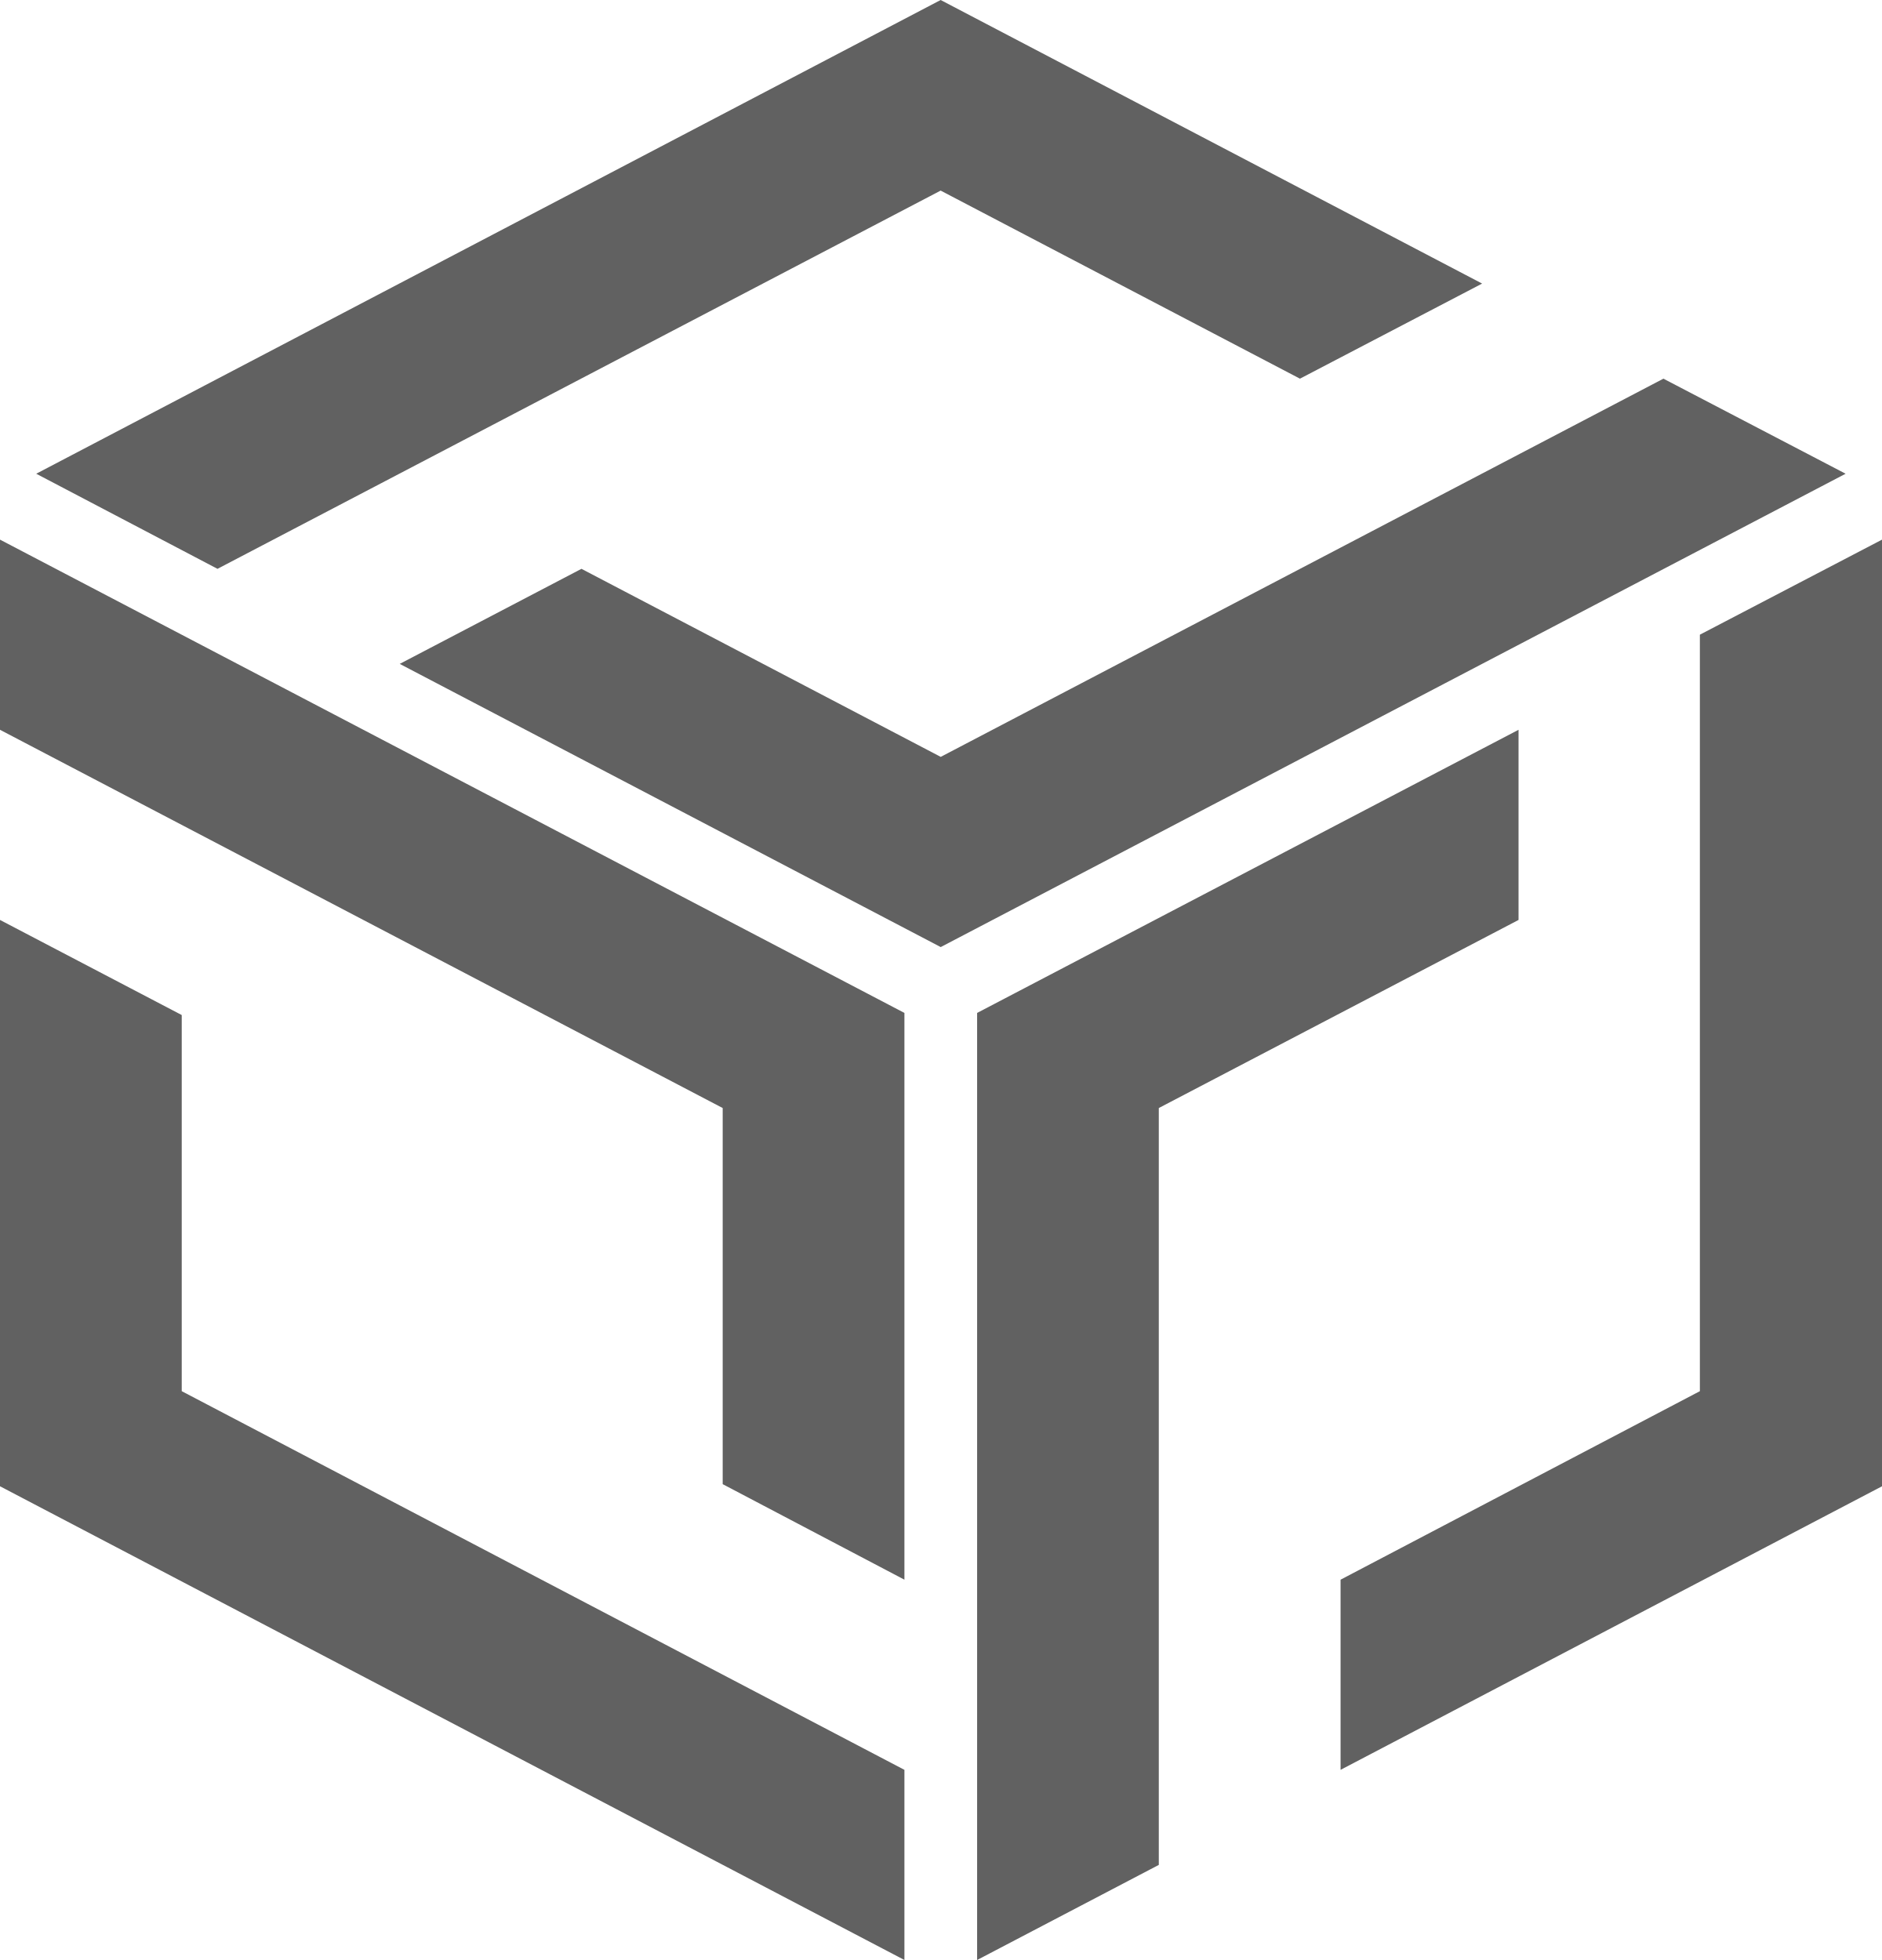
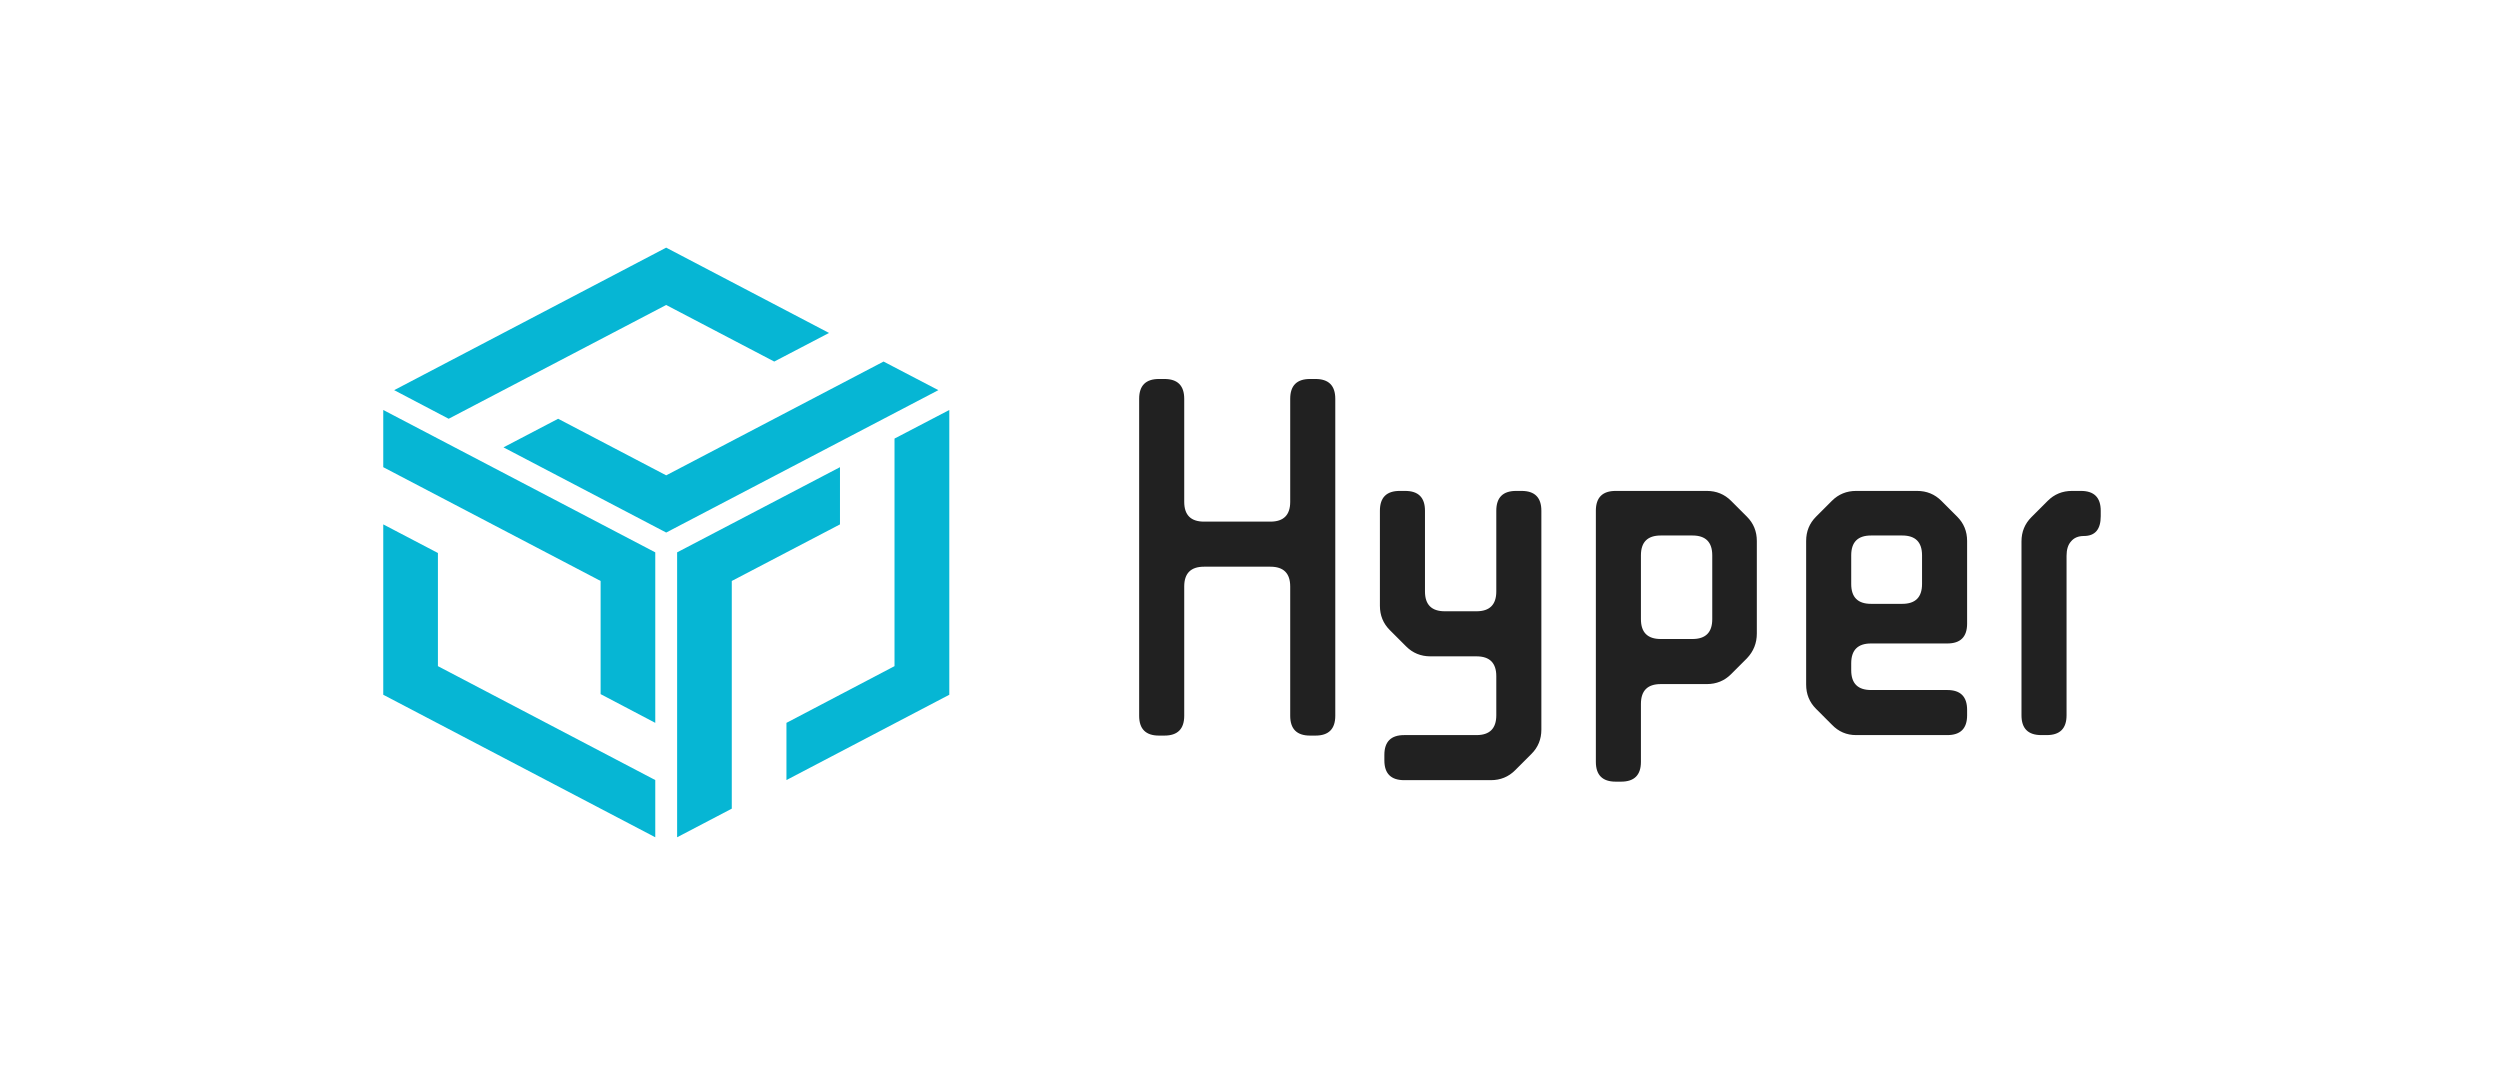
- <svg xmlns="http://www.w3.org/2000/svg" width="48" height="50" viewBox="0 0 48 50" fill="none">
-   <path fill-rule="evenodd" clip-rule="evenodd" d="M33.155 9.66L23.991 4.862L5.547 14.511L0.924 12.085L23.991 0L37.801 7.234L33.155 9.66ZM23.993 19.308L42.425 9.66L47.072 12.085L23.993 24.16L10.195 16.936L14.83 14.511L23.993 19.308ZM4.635 25.894L0 23.468V37.915L23.067 50V45.149L4.635 35.489V25.894ZM18.432 28.266L0 18.617V13.766L23.067 25.84V40.298L18.432 37.861V28.266ZM38.73 23.468V18.617L24.921 25.84V50L29.555 47.574V28.266L38.73 23.468ZM43.355 35.489V16.191L48.001 13.766V37.915L34.191 45.149V40.298L43.355 35.489Z" fill="#616161" />
+ <svg xmlns="http://www.w3.org/2000/svg" width="212" height="92" viewBox="0 0 212 92" fill="none">
+   <path fill-rule="evenodd" clip-rule="evenodd" d="M65.655 30.66L56.491 25.862L38.047 35.511L33.425 33.085L56.491 21L70.301 28.234L65.655 30.66ZM56.493 40.309L74.925 30.66L79.572 33.085L56.493 45.16L42.695 37.936L47.33 35.511L56.493 40.309ZM37.135 46.894L32.5 44.468V58.915L55.567 71V66.149L37.135 56.489V46.894ZM50.932 49.266L32.5 39.617V34.766L55.567 46.84V61.298L50.932 58.861V49.266ZM71.23 44.468V39.617L57.42 46.84V71L62.055 68.574V49.266L71.23 44.468ZM75.855 56.489V37.191L80.501 34.766V58.915L66.691 66.149V61.298L75.855 56.489Z" fill="#06B6D4" />
+   <path d="M109.41 33.818C109.41 32.698 109.97 32.138 111.09 32.138H111.552C112.672 32.138 113.232 32.698 113.232 33.818V60.698C113.232 61.818 112.672 62.378 111.552 62.378H111.09C109.97 62.378 109.41 61.818 109.41 60.698V49.736C109.41 48.616 108.85 48.056 107.73 48.056H102.102C100.982 48.056 100.422 48.616 100.422 49.736V60.698C100.422 61.818 99.862 62.378 98.742 62.378H98.28C97.16 62.378 96.6 61.818 96.6 60.698V33.818C96.6 32.698 97.16 32.138 98.28 32.138H98.742C99.862 32.138 100.422 32.698 100.422 33.818V42.554C100.422 43.674 100.982 44.234 102.102 44.234H107.73C108.85 44.234 109.41 43.674 109.41 42.554V33.818ZM125.206 51.836C126.326 51.836 126.886 51.276 126.886 50.156V43.31C126.886 42.19 127.446 41.63 128.566 41.63H129.028C130.148 41.63 130.708 42.19 130.708 43.31V61.874C130.708 62.686 130.428 63.372 129.868 63.932L128.482 65.318C127.922 65.878 127.236 66.158 126.424 66.158H119.074C117.954 66.158 117.394 65.598 117.394 64.478V64.016C117.394 62.896 117.954 62.336 119.074 62.336H125.206C126.326 62.336 126.886 61.776 126.886 60.656V57.338C126.886 56.218 126.326 55.658 125.206 55.658H121.3C120.488 55.658 119.802 55.378 119.242 54.818L117.856 53.432C117.296 52.872 117.016 52.186 117.016 51.374V43.31C117.016 42.19 117.576 41.63 118.696 41.63H119.158C120.278 41.63 120.838 42.19 120.838 43.31V50.156C120.838 51.276 121.398 51.836 122.518 51.836H125.206ZM137.009 66.284C135.889 66.284 135.329 65.724 135.329 64.604V43.31C135.329 42.19 135.889 41.63 137.009 41.63H144.737C145.549 41.63 146.235 41.91 146.795 42.47L148.139 43.814C148.699 44.374 148.979 45.06 148.979 45.872V53.726C148.979 54.538 148.699 55.238 148.139 55.826L146.795 57.17C146.235 57.73 145.549 58.01 144.737 58.01H140.831C139.711 58.01 139.151 58.57 139.151 59.69V64.604C139.151 65.724 138.591 66.284 137.471 66.284H137.009ZM140.831 45.41C139.711 45.41 139.151 45.97 139.151 47.09V52.508C139.151 53.628 139.711 54.188 140.831 54.188H143.519C144.639 54.188 145.199 53.628 145.199 52.508V47.09C145.199 45.97 144.639 45.41 143.519 45.41H140.831ZM166.811 52.886C166.811 54.006 166.251 54.566 165.131 54.566H158.663C157.543 54.566 156.983 55.126 156.983 56.246V56.834C156.983 57.954 157.543 58.514 158.663 58.514H165.131C166.251 58.514 166.811 59.074 166.811 60.194V60.656C166.811 61.776 166.251 62.336 165.131 62.336H157.403C156.591 62.336 155.905 62.042 155.345 61.454L154.001 60.11C153.441 59.55 153.161 58.864 153.161 58.052V45.872C153.161 45.06 153.441 44.374 154.001 43.814L155.345 42.47C155.905 41.91 156.591 41.63 157.403 41.63H162.569C163.381 41.63 164.067 41.91 164.627 42.47L165.971 43.814C166.531 44.374 166.811 45.06 166.811 45.872V52.886ZM156.983 49.526C156.983 50.646 157.543 51.206 158.663 51.206H161.309C162.429 51.206 162.989 50.646 162.989 49.526V47.09C162.989 45.97 162.429 45.41 161.309 45.41H158.663C157.543 45.41 156.983 45.97 156.983 47.09V49.526ZM175.244 60.656C175.244 61.776 174.684 62.336 173.564 62.336H173.102C171.982 62.336 171.422 61.776 171.422 60.656V45.914C171.422 45.102 171.702 44.416 172.262 43.856L173.648 42.47C174.208 41.91 174.894 41.63 175.706 41.63H176.462C177.582 41.63 178.142 42.19 178.142 43.31V43.772C178.142 44.892 177.666 45.452 176.714 45.452C176.238 45.452 175.874 45.606 175.622 45.914C175.37 46.194 175.244 46.6 175.244 47.132V60.656Z" fill="#212121" />
</svg>
